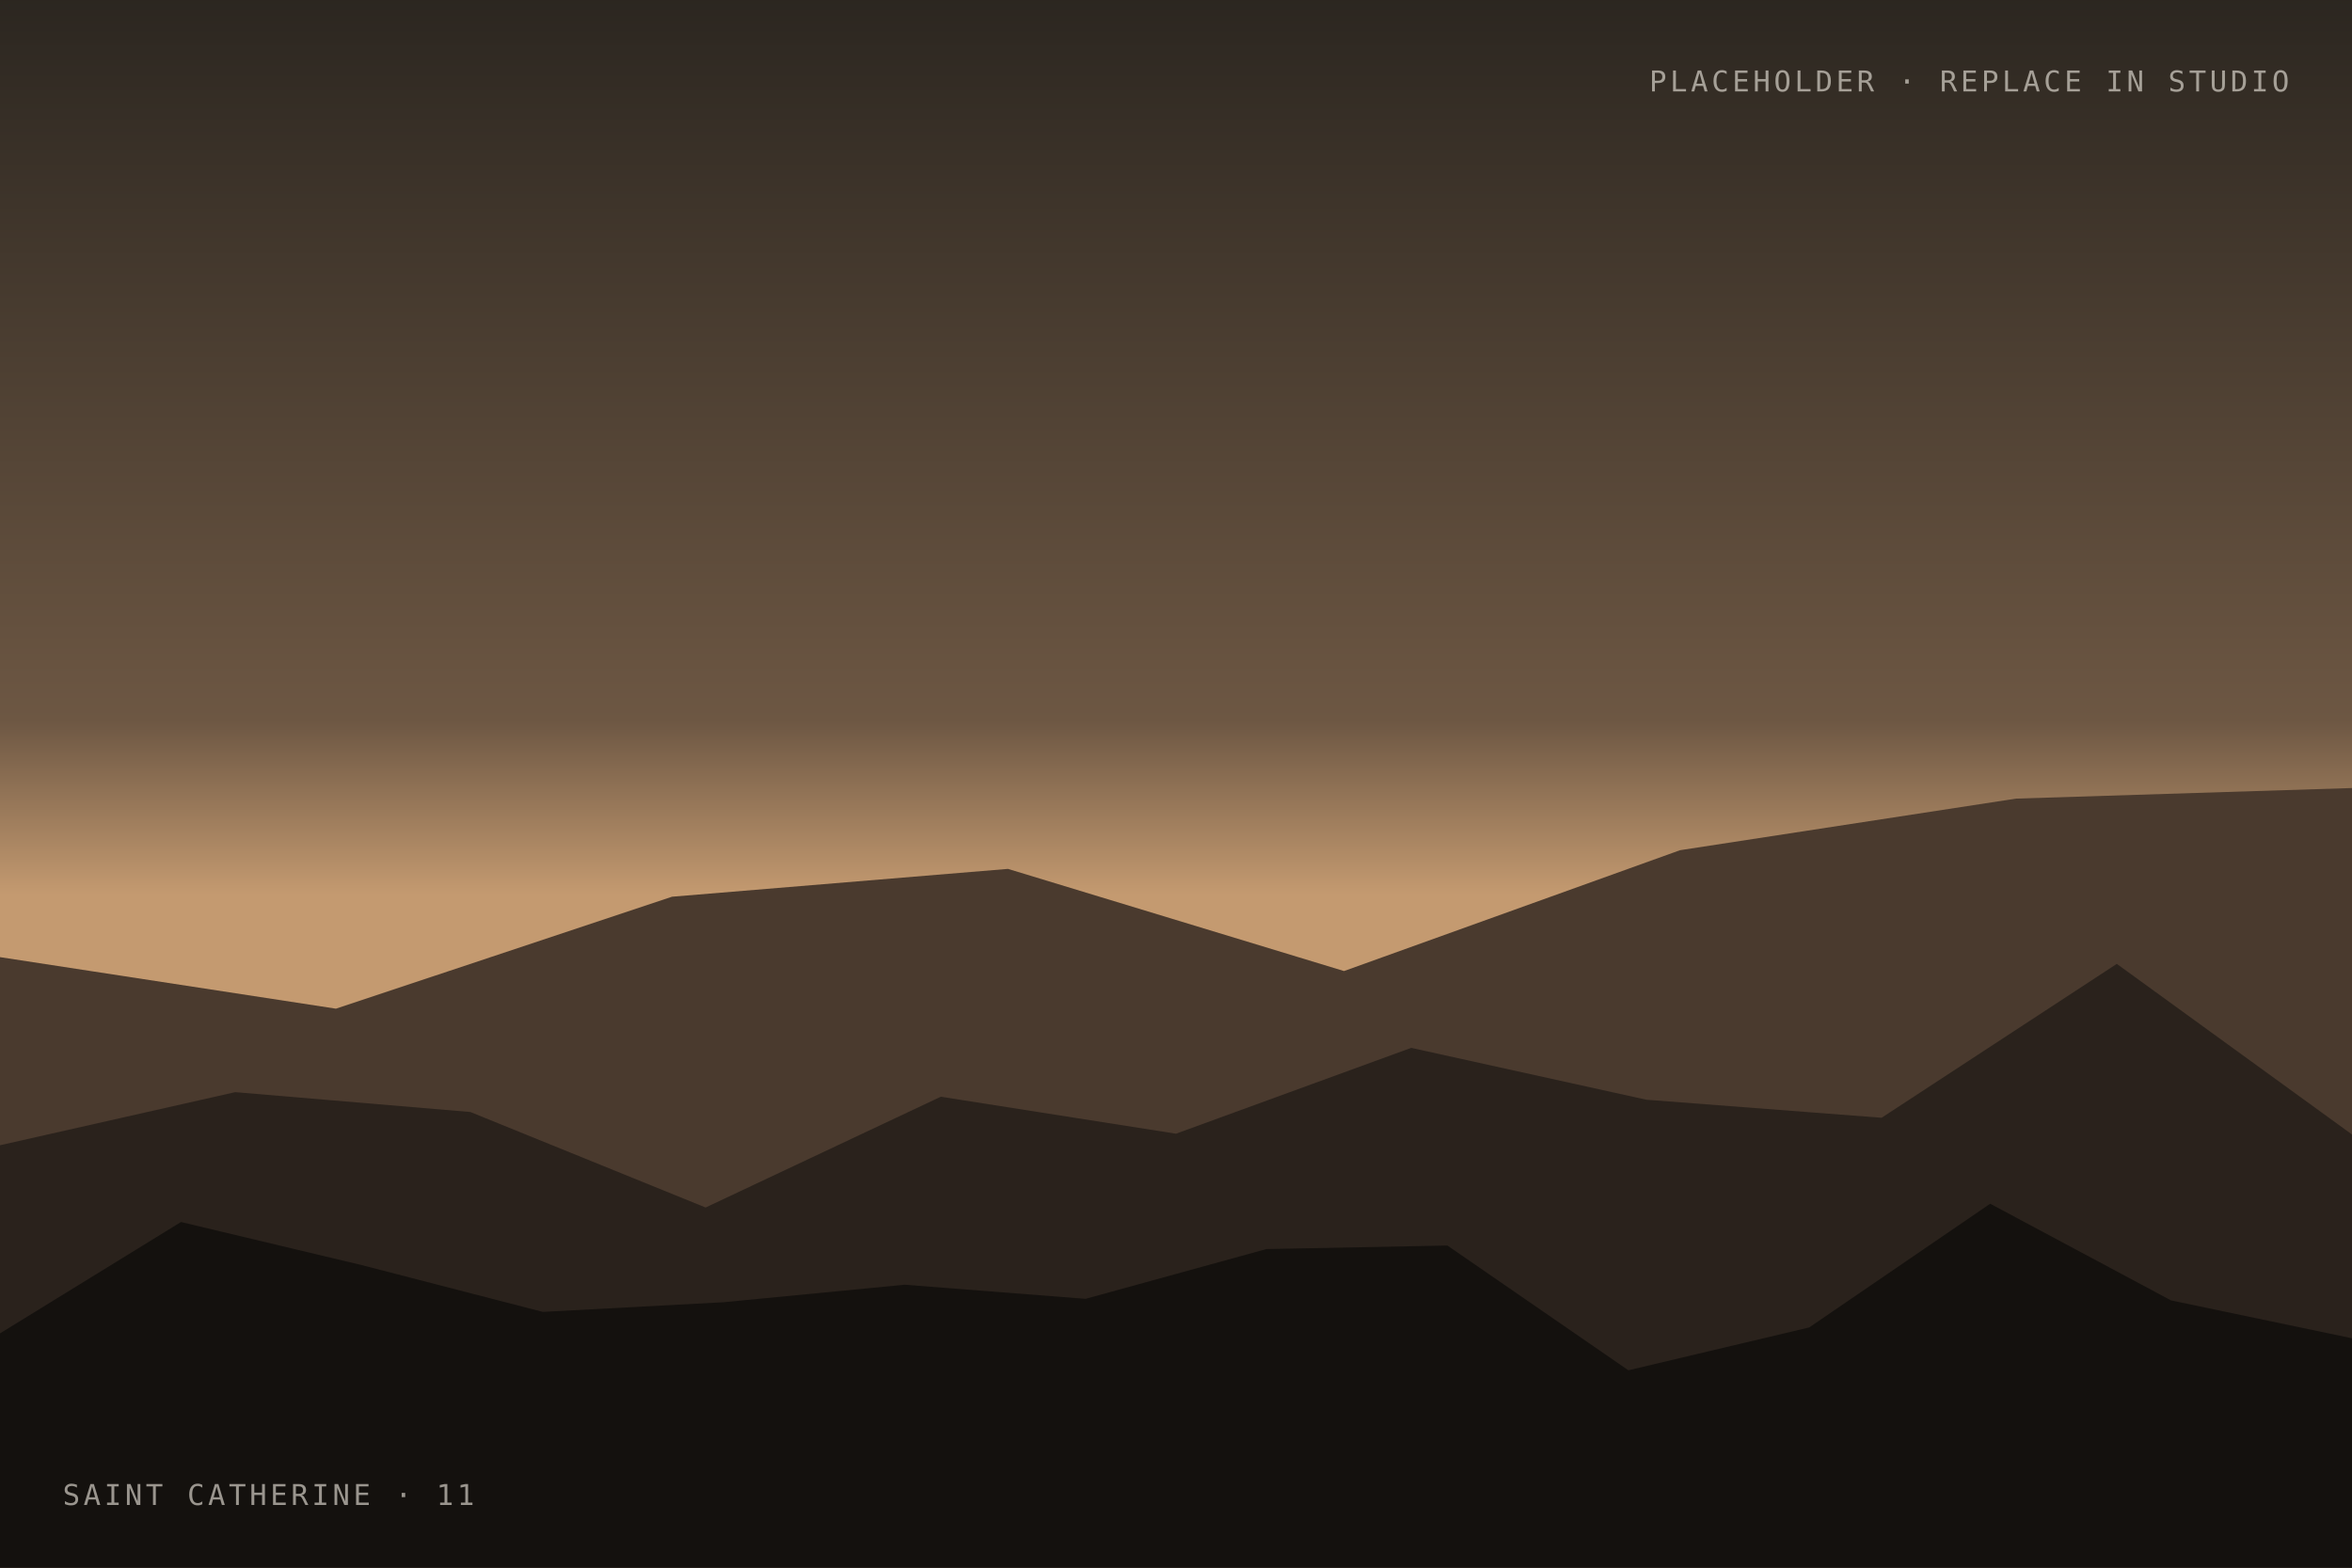
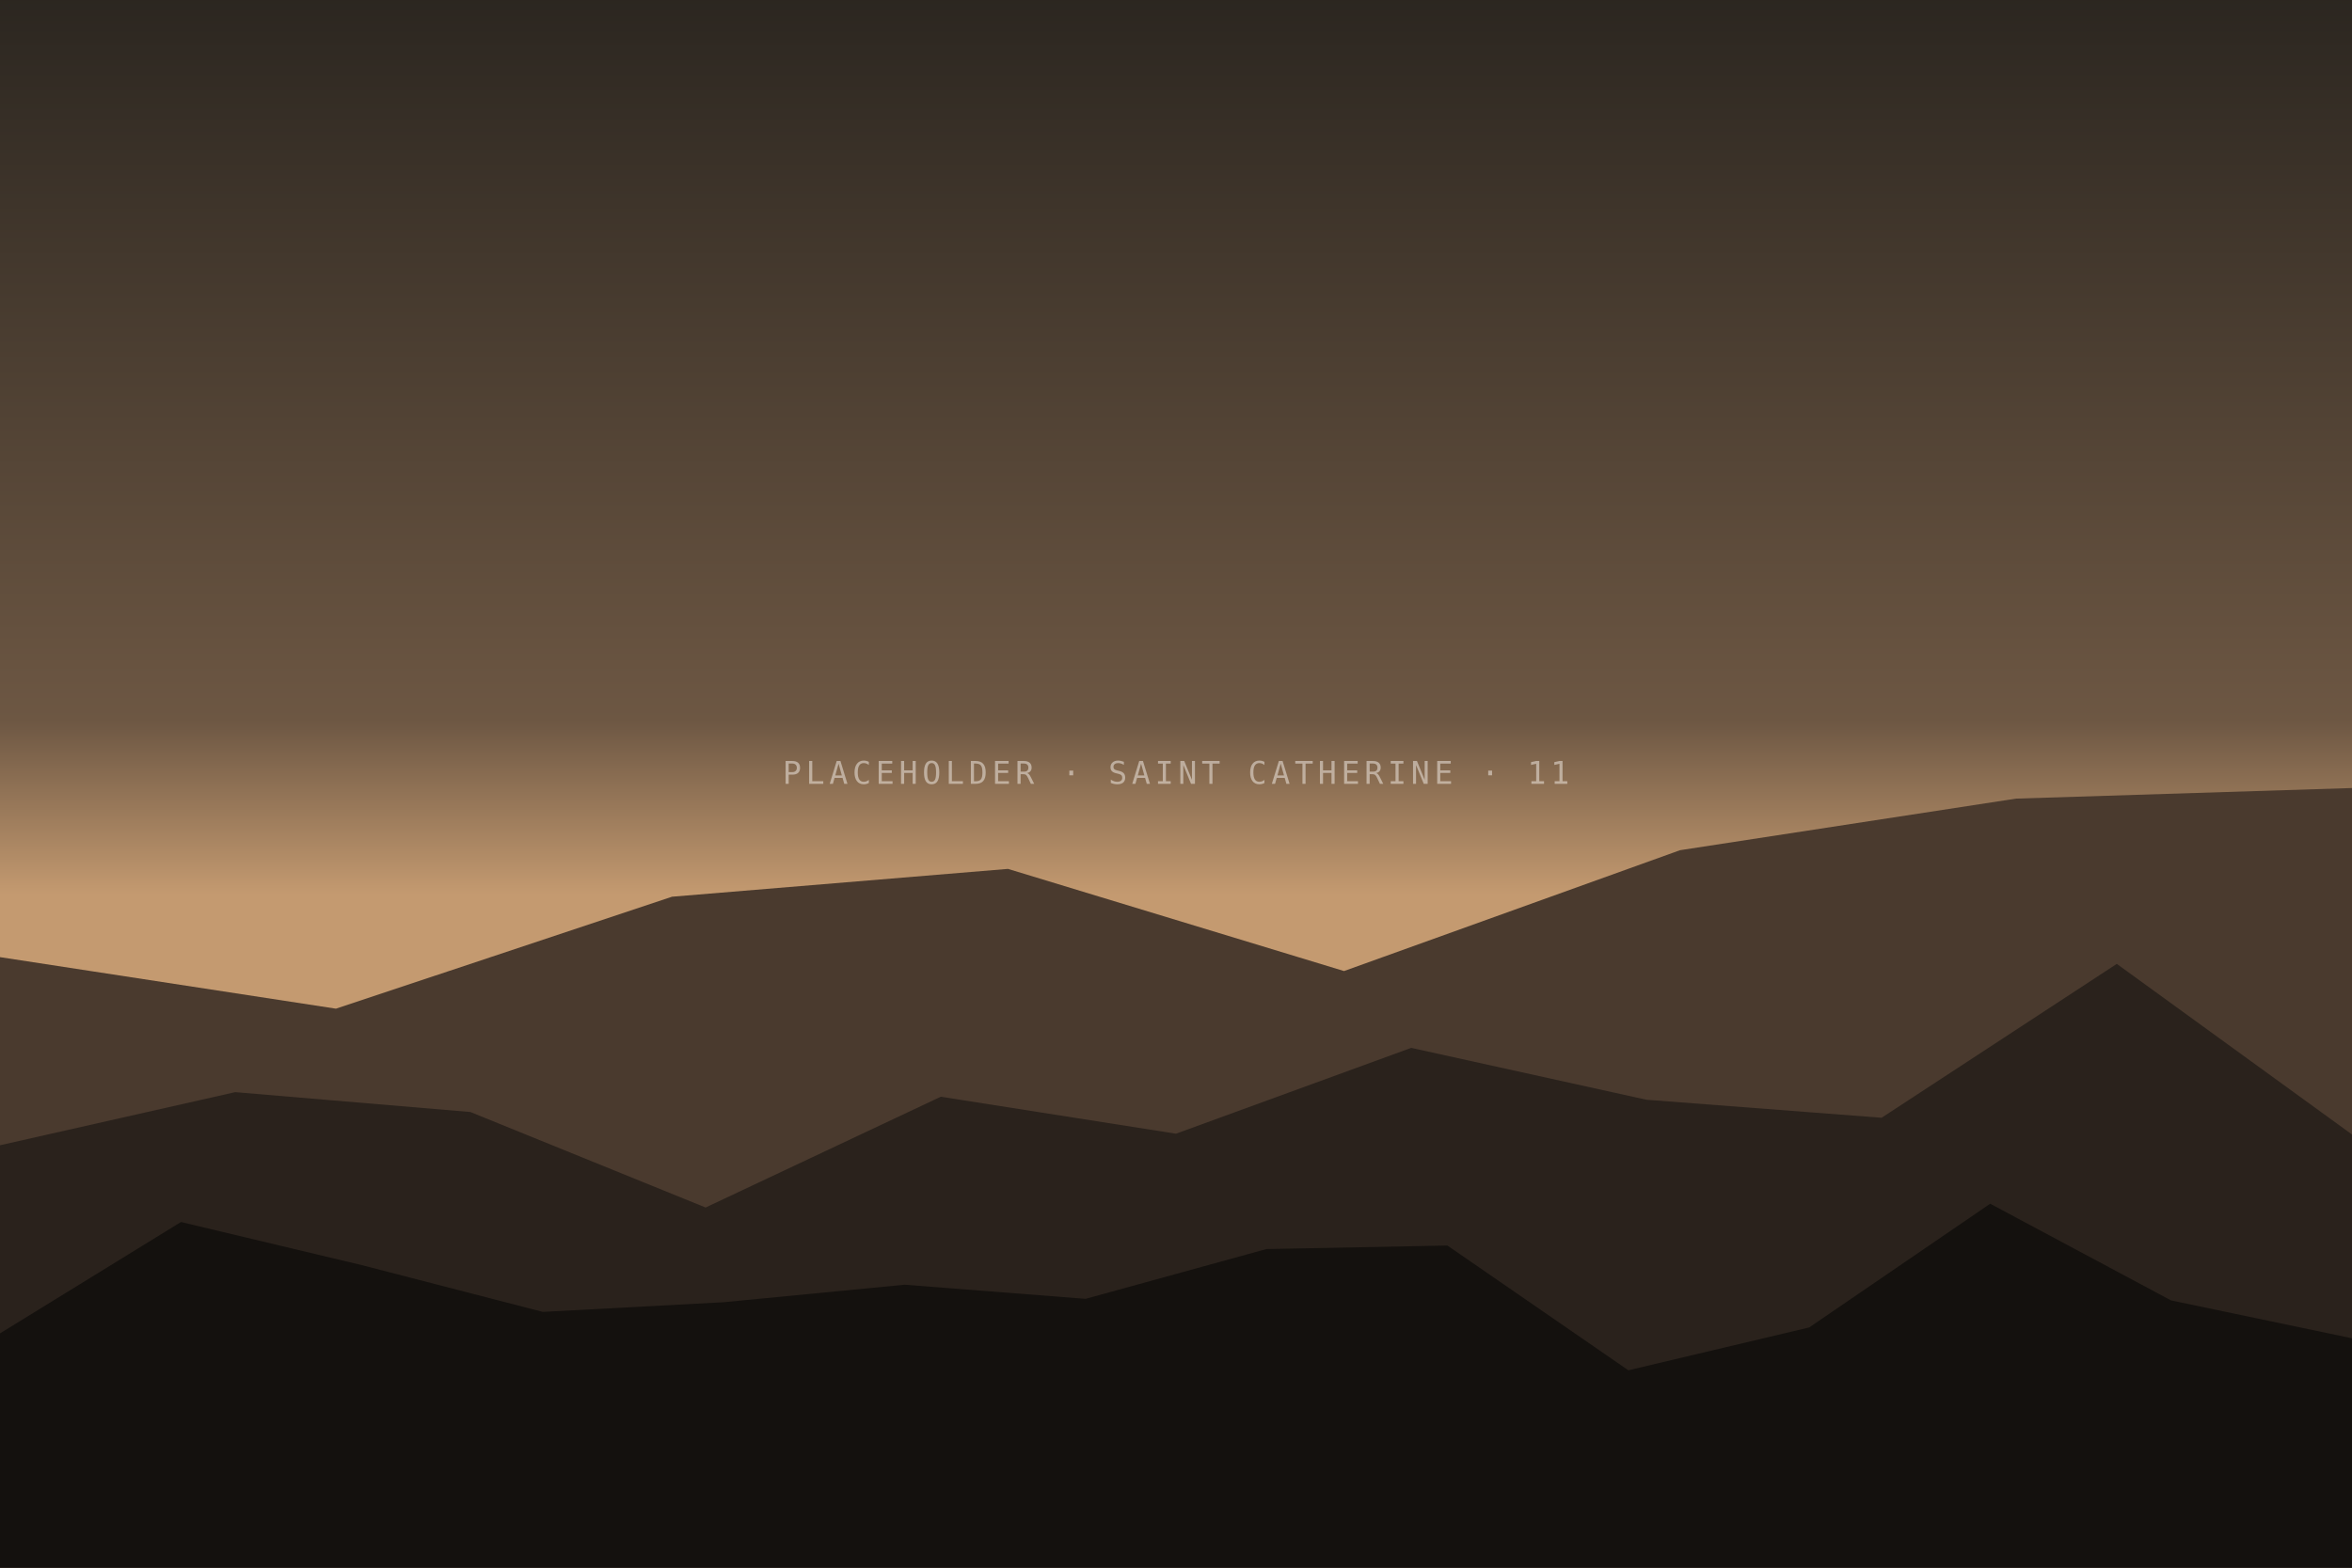
<svg xmlns="http://www.w3.org/2000/svg" viewBox="0 0 1800 1200" width="1800" height="1200" role="img" aria-label="Placeholder artwork">
  <defs>
    <linearGradient id="sky" x1="0" y1="0" x2="0" y2="1">
      <stop offset="0" stop-color="#2b2620" />
      <stop offset="0.46" stop-color="#6d5743" />
      <stop offset="0.57" stop-color="#c49a70" />
    </linearGradient>
  </defs>
  <rect width="1800" height="1200" fill="url(#sky)" />
  <path d="M0 1200 L0 732.647 L257.1 772.1 L514.3 686.4 L771.4 665.1 L1028.6 743.3 L1285.7 650.8 L1542.9 611.3 L1800.0 603.2 L1800 1200 Z" fill="#4a3a2e" />
  <path d="M0 1200 L0 876.647 L180.0 836.0 L360.0 851.2 L540.0 924.3 L720.0 839.5 L900.0 867.8 L1080.0 802.1 L1260.0 841.8 L1440.0 855.6 L1620.0 737.8 L1800.0 868.4 L1800 1200 Z" fill="#2a221c" />
  <path d="M0 1200 L0 1020.647 L138.5 935.4 L276.9 968.4 L415.4 1004.2 L553.8 996.8 L692.3 983.4 L830.8 994.2 L969.2 956.1 L1107.7 953.4 L1246.2 1048.9 L1384.6 1016.1 L1523.1 921.4 L1661.5 995.4 L1800.0 1024.4 L1800 1200 Z" fill="#14110e" />
-   <g font-family="ui-monospace, SFMono-Regular, Menlo, Consolas, monospace" font-size="22" letter-spacing="2.64" fill="#ECE6DD" fill-opacity="0.62">
-     <text x="48" y="1152">SAINT CATHERINE · 11</text>
-     <text x="1752" y="70" text-anchor="end">PLACEHOLDER · REPLACE IN STUDIO</text>
-   </g>
+   <text x="900" y="600" text-anchor="middle" font-family="ui-monospace, SFMono-Regular, Menlo, Consolas, monospace" font-size="24" letter-spacing="3.36" fill="#ECE6DD" fill-opacity="0.55">PLACEHOLDER · SAINT CATHERINE · 11</text>
</svg>
